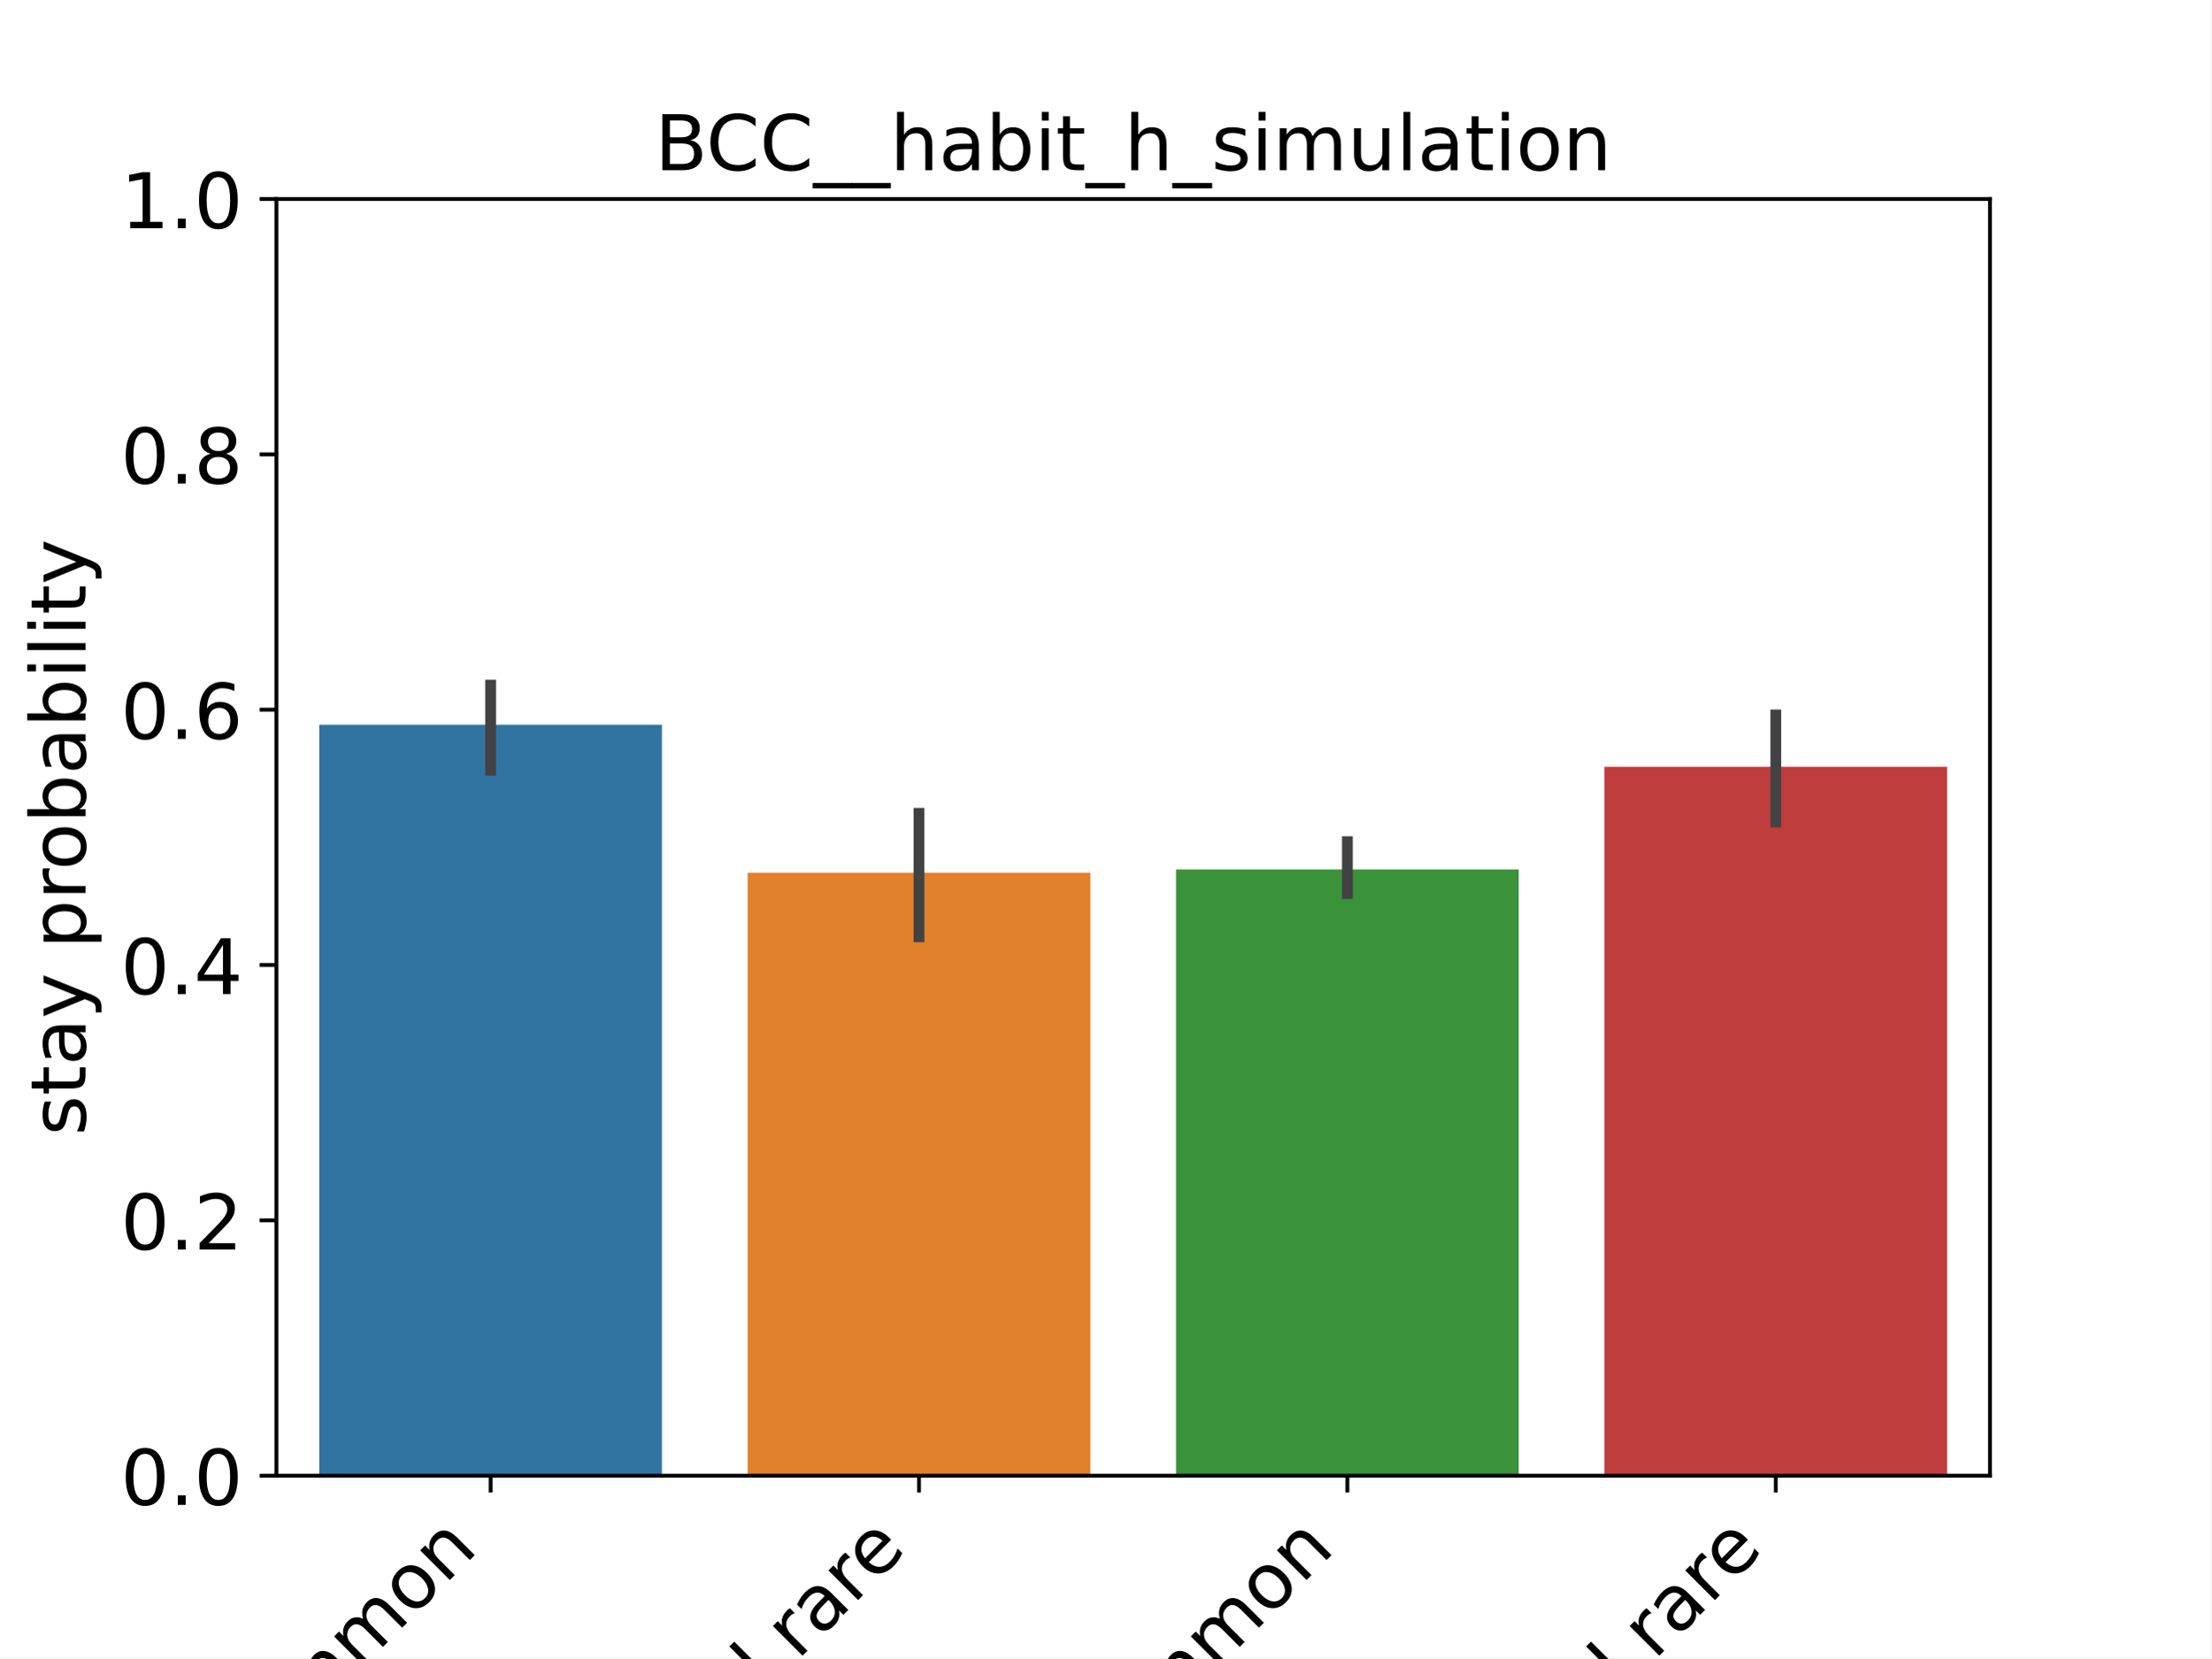
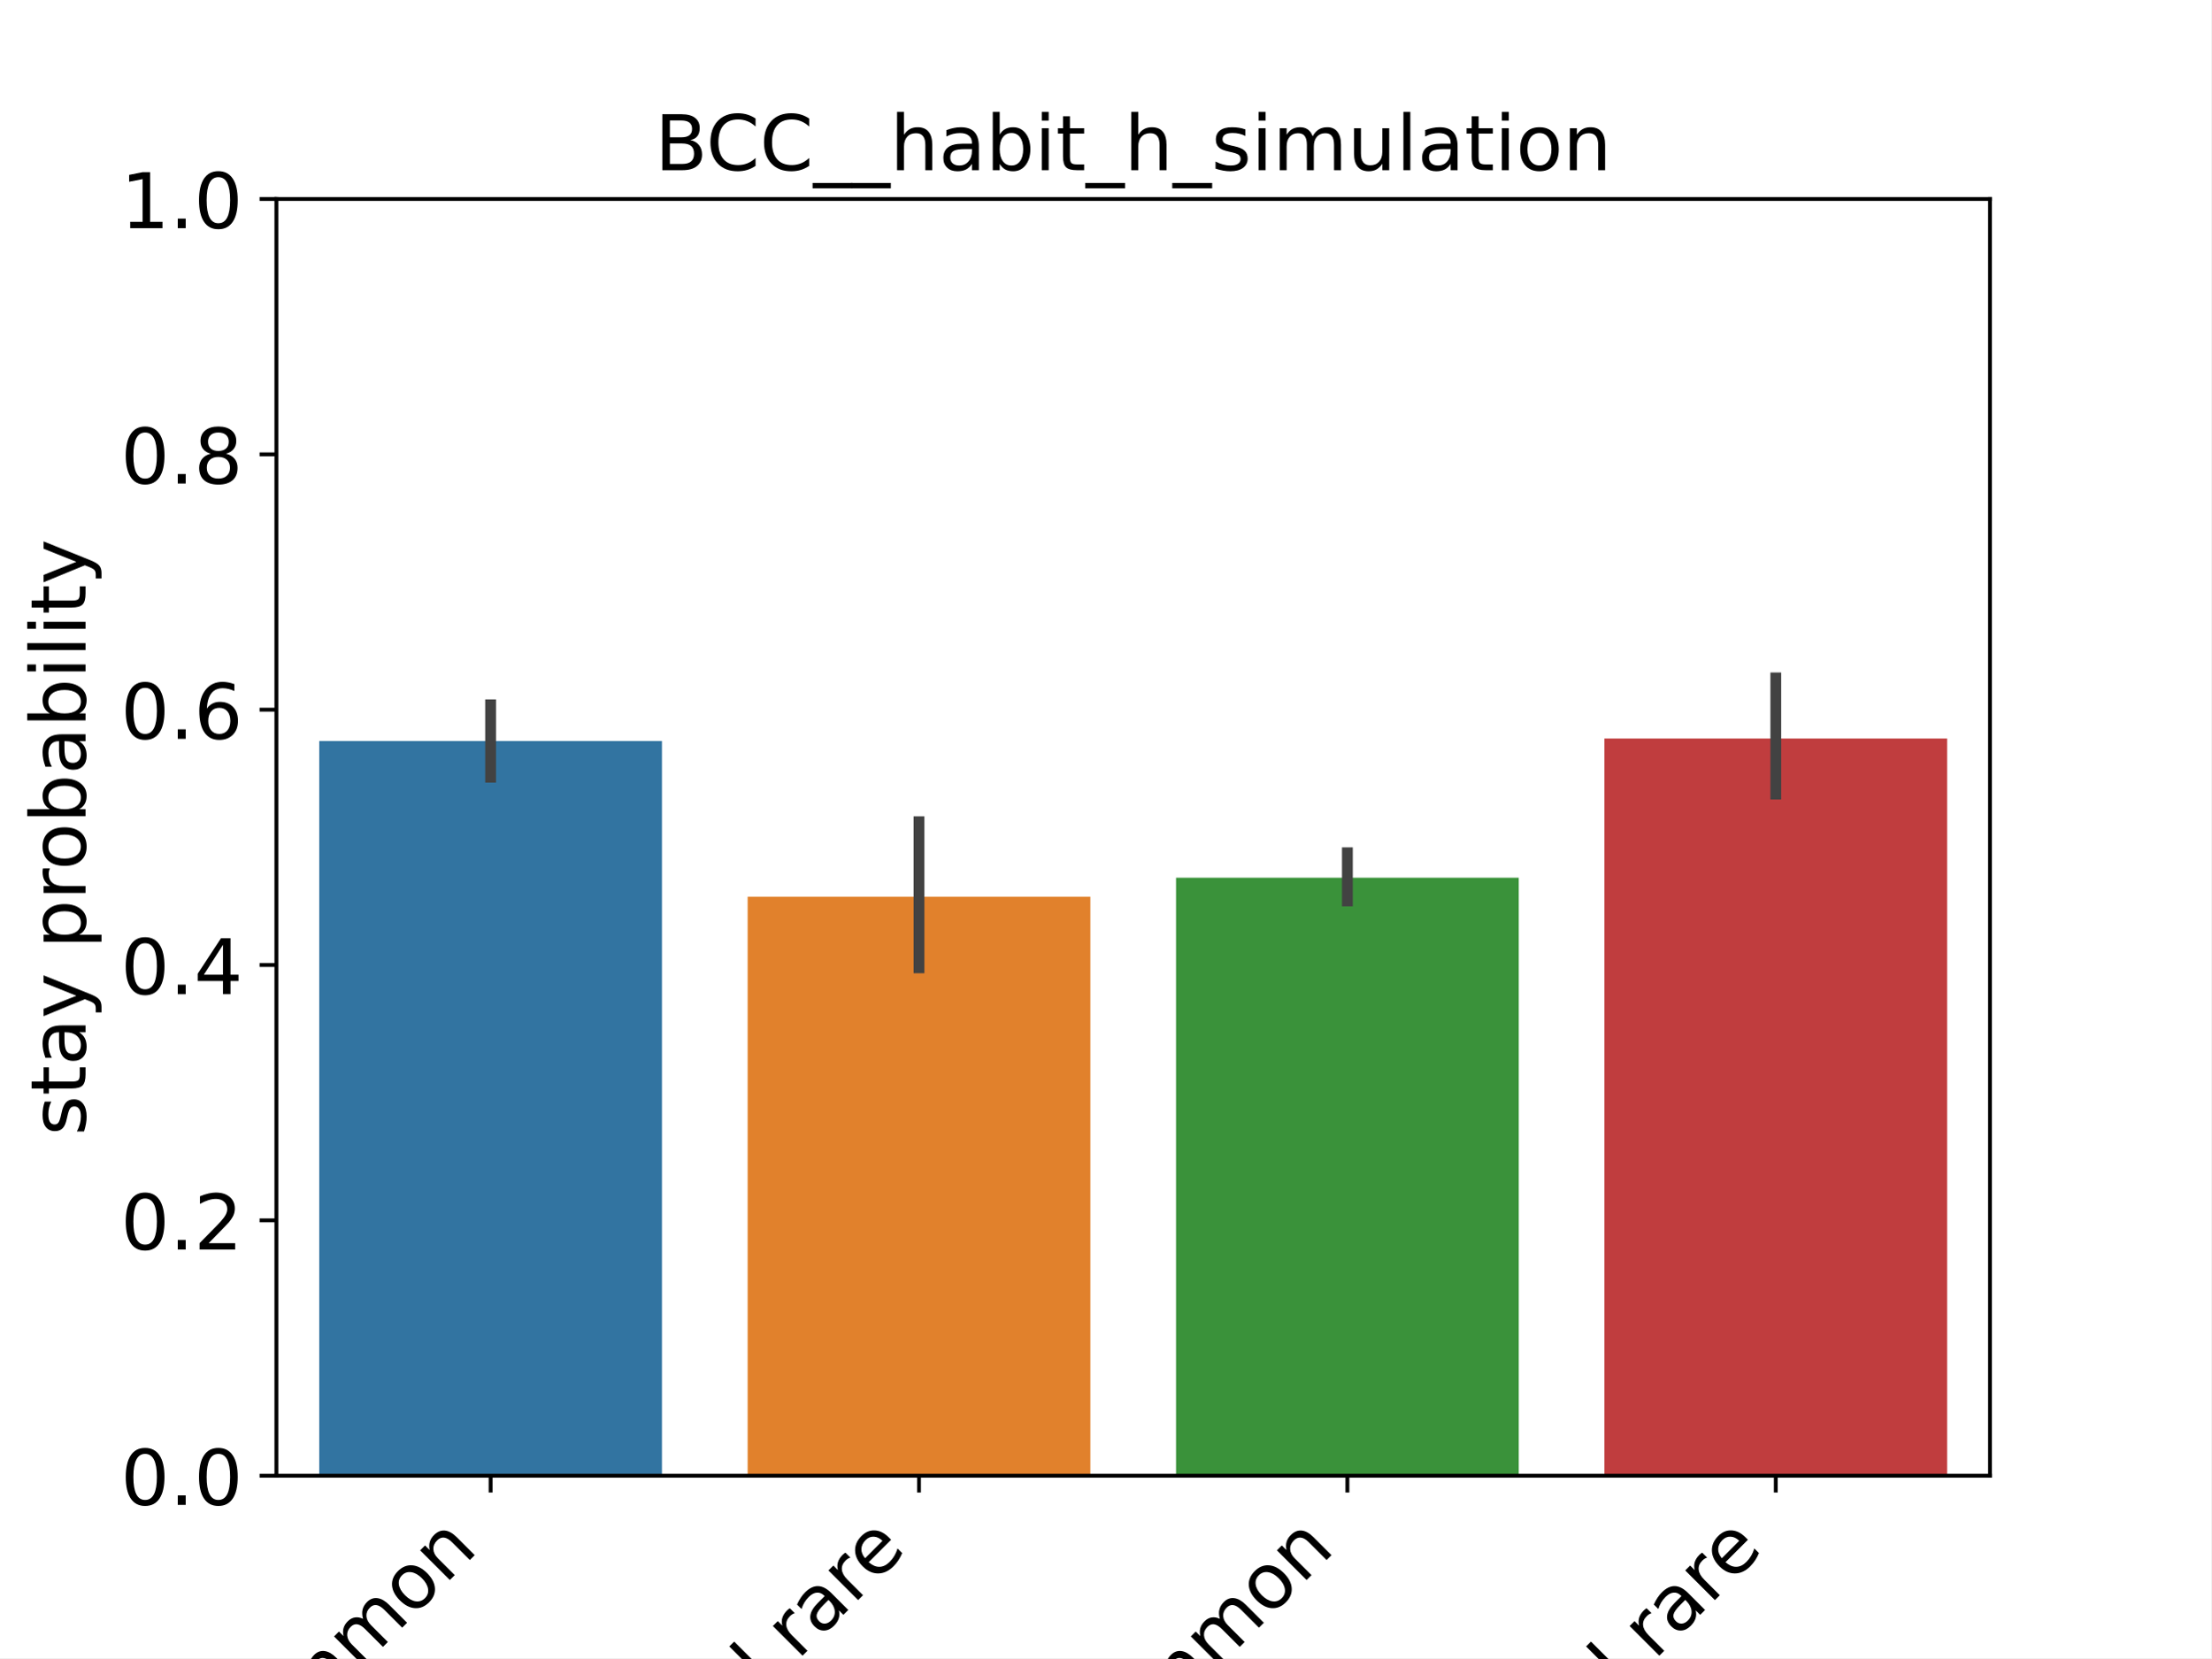
<svg xmlns="http://www.w3.org/2000/svg" xmlns:xlink="http://www.w3.org/1999/xlink" width="460.8pt" height="345.6pt" viewBox="0 0 460.8 345.6" version="1.1">
  <defs>
    <style type="text/css">*{stroke-linejoin: round; stroke-linecap: butt}</style>
  </defs>
  <g id="figure_1">
    <g id="patch_1">
      <path d="M 0 345.6  L 460.8 345.6  L 460.8 0  L 0 0  z " style="fill: #ffffff" />
    </g>
    <g id="axes_1">
      <g id="patch_2">
        <path d="M 57.6 307.584  L 414.72 307.584  L 414.72 41.472  L 57.6 41.472  z " style="fill: #ffffff" />
      </g>
      <g id="patch_3">
-         <path d="M 66.528 307.584  L 137.952 307.584  L 137.952 151.052  L 66.528 151.052  z " clip-path="url(#p08d28751ca)" style="fill: #3274a1" />
+         <path d="M 66.528 307.584  L 137.952 307.584  L 137.952 154.443  L 66.528 154.443  z " clip-path="url(#p4d0fed3a3c)" style="fill: #3274a1" />
      </g>
      <g id="patch_4">
-         <path d="M 155.808 307.584  L 227.232 307.584  L 227.232 181.902  L 155.808 181.902  z " clip-path="url(#p08d28751ca)" style="fill: #e1812c" />
+         <path d="M 155.808 307.584  L 227.232 307.584  L 227.232 186.911  L 155.808 186.911  z " clip-path="url(#p4d0fed3a3c)" style="fill: #e1812c" />
      </g>
      <g id="patch_5">
-         <path d="M 245.088 307.584  L 316.512 307.584  L 316.512 181.226  L 245.088 181.226  z " clip-path="url(#p08d28751ca)" style="fill: #3a923a" />
+         <path d="M 245.088 307.584  L 316.512 307.584  L 316.512 182.947  L 245.088 182.947  z " clip-path="url(#p4d0fed3a3c)" style="fill: #3a923a" />
      </g>
      <g id="patch_6">
-         <path d="M 334.368 307.584  L 405.792 307.584  L 405.792 159.833  L 334.368 159.833  z " clip-path="url(#p08d28751ca)" style="fill: #c03d3e" />
+         <path d="M 334.368 307.584  L 405.792 307.584  L 405.792 153.928  L 334.368 153.928  z " clip-path="url(#p4d0fed3a3c)" style="fill: #c03d3e" />
      </g>
      <g id="matplotlib.axis_1">
        <g id="xtick_1">
          <g id="line2d_1">
            <defs>
-               <path id="mb009201278" d="M 0 0  L 0 3.5  " style="stroke: #000000; stroke-width: 0.8" />
+               <path id="me517b88e59" d="M 0 0  L 0 3.5  " style="stroke: #000000; stroke-width: 0.8" />
            </defs>
            <g>
-               <use xlink:href="#mb009201278" x="102.24" y="307.584" style="stroke: #000000; stroke-width: 0.8" />
+               <use xlink:href="#me517b88e59" x="102.24" y="307.584" style="stroke: #000000; stroke-width: 0.8" />
            </g>
          </g>
          <g id="text_1">
            <g transform="translate(-6.307962 429.3757) rotate(-45) scale(0.16 -0.16)">
              <defs>
                <path id="DejaVuSans-72" d="M 2631 2963  Q 2534 3019 2420 3045  Q 2306 3072 2169 3072  Q 1681 3072 1420 2755  Q 1159 2438 1159 1844  L 1159 0  L 581 0  L 581 3500  L 1159 3500  L 1159 2956  Q 1341 3275 1631 3429  Q 1922 3584 2338 3584  Q 2397 3584 2469 3576  Q 2541 3569 2628 3553  L 2631 2963  z " transform="scale(0.015625)" />
                <path id="DejaVuSans-65" d="M 3597 1894  L 3597 1613  L 953 1613  Q 991 1019 1311 708  Q 1631 397 2203 397  Q 2534 397 2845 478  Q 3156 559 3463 722  L 3463 178  Q 3153 47 2828 -22  Q 2503 -91 2169 -91  Q 1331 -91 842 396  Q 353 884 353 1716  Q 353 2575 817 3079  Q 1281 3584 2069 3584  Q 2775 3584 3186 3129  Q 3597 2675 3597 1894  z M 3022 2063  Q 3016 2534 2758 2815  Q 2500 3097 2075 3097  Q 1594 3097 1305 2825  Q 1016 2553 972 2059  L 3022 2063  z " transform="scale(0.015625)" />
                <path id="DejaVuSans-77" d="M 269 3500  L 844 3500  L 1563 769  L 2278 3500  L 2956 3500  L 3675 769  L 4391 3500  L 4966 3500  L 4050 0  L 3372 0  L 2619 2869  L 1863 0  L 1184 0  L 269 3500  z " transform="scale(0.015625)" />
                <path id="DejaVuSans-61" d="M 2194 1759  Q 1497 1759 1228 1600  Q 959 1441 959 1056  Q 959 750 1161 570  Q 1363 391 1709 391  Q 2188 391 2477 730  Q 2766 1069 2766 1631  L 2766 1759  L 2194 1759  z M 3341 1997  L 3341 0  L 2766 0  L 2766 531  Q 2569 213 2275 61  Q 1981 -91 1556 -91  Q 1019 -91 701 211  Q 384 513 384 1019  Q 384 1609 779 1909  Q 1175 2209 1959 2209  L 2766 2209  L 2766 2266  Q 2766 2663 2505 2880  Q 2244 3097 1772 3097  Q 1472 3097 1187 3025  Q 903 2953 641 2809  L 641 3341  Q 956 3463 1253 3523  Q 1550 3584 1831 3584  Q 2591 3584 2966 3190  Q 3341 2797 3341 1997  z " transform="scale(0.015625)" />
                <path id="DejaVuSans-64" d="M 2906 2969  L 2906 4863  L 3481 4863  L 3481 0  L 2906 0  L 2906 525  Q 2725 213 2448 61  Q 2172 -91 1784 -91  Q 1150 -91 751 415  Q 353 922 353 1747  Q 353 2572 751 3078  Q 1150 3584 1784 3584  Q 2172 3584 2448 3432  Q 2725 3281 2906 2969  z M 947 1747  Q 947 1113 1208 752  Q 1469 391 1925 391  Q 2381 391 2643 752  Q 2906 1113 2906 1747  Q 2906 2381 2643 2742  Q 2381 3103 1925 3103  Q 1469 3103 1208 2742  Q 947 2381 947 1747  z " transform="scale(0.015625)" />
                <path id="DejaVuSans-20" transform="scale(0.015625)" />
                <path id="DejaVuSans-63" d="M 3122 3366  L 3122 2828  Q 2878 2963 2633 3030  Q 2388 3097 2138 3097  Q 1578 3097 1268 2742  Q 959 2388 959 1747  Q 959 1106 1268 751  Q 1578 397 2138 397  Q 2388 397 2633 464  Q 2878 531 3122 666  L 3122 134  Q 2881 22 2623 -34  Q 2366 -91 2075 -91  Q 1284 -91 818 406  Q 353 903 353 1747  Q 353 2603 823 3093  Q 1294 3584 2113 3584  Q 2378 3584 2631 3529  Q 2884 3475 3122 3366  z " transform="scale(0.015625)" />
                <path id="DejaVuSans-6f" d="M 1959 3097  Q 1497 3097 1228 2736  Q 959 2375 959 1747  Q 959 1119 1226 758  Q 1494 397 1959 397  Q 2419 397 2687 759  Q 2956 1122 2956 1747  Q 2956 2369 2687 2733  Q 2419 3097 1959 3097  z M 1959 3584  Q 2709 3584 3137 3096  Q 3566 2609 3566 1747  Q 3566 888 3137 398  Q 2709 -91 1959 -91  Q 1206 -91 779 398  Q 353 888 353 1747  Q 353 2609 779 3096  Q 1206 3584 1959 3584  z " transform="scale(0.015625)" />
                <path id="DejaVuSans-6d" d="M 3328 2828  Q 3544 3216 3844 3400  Q 4144 3584 4550 3584  Q 5097 3584 5394 3201  Q 5691 2819 5691 2113  L 5691 0  L 5113 0  L 5113 2094  Q 5113 2597 4934 2840  Q 4756 3084 4391 3084  Q 3944 3084 3684 2787  Q 3425 2491 3425 1978  L 3425 0  L 2847 0  L 2847 2094  Q 2847 2600 2669 2842  Q 2491 3084 2119 3084  Q 1678 3084 1418 2786  Q 1159 2488 1159 1978  L 1159 0  L 581 0  L 581 3500  L 1159 3500  L 1159 2956  Q 1356 3278 1631 3431  Q 1906 3584 2284 3584  Q 2666 3584 2933 3390  Q 3200 3197 3328 2828  z " transform="scale(0.015625)" />
                <path id="DejaVuSans-6e" d="M 3513 2113  L 3513 0  L 2938 0  L 2938 2094  Q 2938 2591 2744 2837  Q 2550 3084 2163 3084  Q 1697 3084 1428 2787  Q 1159 2491 1159 1978  L 1159 0  L 581 0  L 581 3500  L 1159 3500  L 1159 2956  Q 1366 3272 1645 3428  Q 1925 3584 2291 3584  Q 2894 3584 3203 3211  Q 3513 2838 3513 2113  z " transform="scale(0.015625)" />
              </defs>
              <use xlink:href="#DejaVuSans-72" />
              <use xlink:href="#DejaVuSans-65" x="38.863" />
              <use xlink:href="#DejaVuSans-77" x="100.387" />
              <use xlink:href="#DejaVuSans-61" x="182.174" />
              <use xlink:href="#DejaVuSans-72" x="243.453" />
              <use xlink:href="#DejaVuSans-64" x="282.816" />
              <use xlink:href="#DejaVuSans-65" x="346.293" />
              <use xlink:href="#DejaVuSans-64" x="407.816" />
              <use xlink:href="#DejaVuSans-20" x="471.293" />
              <use xlink:href="#DejaVuSans-63" x="503.08" />
              <use xlink:href="#DejaVuSans-6f" x="558.061" />
              <use xlink:href="#DejaVuSans-6d" x="619.242" />
              <use xlink:href="#DejaVuSans-6d" x="716.654" />
              <use xlink:href="#DejaVuSans-6f" x="814.066" />
              <use xlink:href="#DejaVuSans-6e" x="875.248" />
            </g>
          </g>
        </g>
        <g id="xtick_2">
          <g id="line2d_2">
            <g>
-               <use xlink:href="#mb009201278" x="191.52" y="307.584" style="stroke: #000000; stroke-width: 0.8" />
+               <use xlink:href="#me517b88e59" x="191.52" y="307.584" style="stroke: #000000; stroke-width: 0.8" />
            </g>
          </g>
          <g id="text_2">
            <g transform="translate(109.3065 403.0413) rotate(-45) scale(0.16 -0.16)">
              <use xlink:href="#DejaVuSans-72" />
              <use xlink:href="#DejaVuSans-65" x="38.863" />
              <use xlink:href="#DejaVuSans-77" x="100.387" />
              <use xlink:href="#DejaVuSans-61" x="182.174" />
              <use xlink:href="#DejaVuSans-72" x="243.453" />
              <use xlink:href="#DejaVuSans-64" x="282.816" />
              <use xlink:href="#DejaVuSans-65" x="346.293" />
              <use xlink:href="#DejaVuSans-64" x="407.816" />
              <use xlink:href="#DejaVuSans-20" x="471.293" />
              <use xlink:href="#DejaVuSans-72" x="503.08" />
              <use xlink:href="#DejaVuSans-61" x="544.193" />
              <use xlink:href="#DejaVuSans-72" x="605.473" />
              <use xlink:href="#DejaVuSans-65" x="644.336" />
            </g>
          </g>
        </g>
        <g id="xtick_3">
          <g id="line2d_3">
            <g>
-               <use xlink:href="#mb009201278" x="280.8" y="307.584" style="stroke: #000000; stroke-width: 0.8" />
+               <use xlink:href="#me517b88e59" x="280.8" y="307.584" style="stroke: #000000; stroke-width: 0.8" />
            </g>
          </g>
          <g id="text_3">
            <g transform="translate(157.9119 443.7158) rotate(-45) scale(0.16 -0.16)">
              <defs>
                <path id="DejaVuSans-75" d="M 544 1381  L 544 3500  L 1119 3500  L 1119 1403  Q 1119 906 1312 657  Q 1506 409 1894 409  Q 2359 409 2629 706  Q 2900 1003 2900 1516  L 2900 3500  L 3475 3500  L 3475 0  L 2900 0  L 2900 538  Q 2691 219 2414 64  Q 2138 -91 1772 -91  Q 1169 -91 856 284  Q 544 659 544 1381  z M 1991 3584  L 1991 3584  z " transform="scale(0.015625)" />
              </defs>
              <use xlink:href="#DejaVuSans-75" />
              <use xlink:href="#DejaVuSans-6e" x="63.379" />
              <use xlink:href="#DejaVuSans-72" x="126.758" />
              <use xlink:href="#DejaVuSans-65" x="165.621" />
              <use xlink:href="#DejaVuSans-77" x="227.145" />
              <use xlink:href="#DejaVuSans-61" x="308.932" />
              <use xlink:href="#DejaVuSans-72" x="370.211" />
              <use xlink:href="#DejaVuSans-64" x="409.574" />
              <use xlink:href="#DejaVuSans-65" x="473.051" />
              <use xlink:href="#DejaVuSans-64" x="534.574" />
              <use xlink:href="#DejaVuSans-20" x="598.051" />
              <use xlink:href="#DejaVuSans-63" x="629.838" />
              <use xlink:href="#DejaVuSans-6f" x="684.818" />
              <use xlink:href="#DejaVuSans-6d" x="746" />
              <use xlink:href="#DejaVuSans-6d" x="843.412" />
              <use xlink:href="#DejaVuSans-6f" x="940.824" />
              <use xlink:href="#DejaVuSans-6e" x="1002.006" />
            </g>
          </g>
        </g>
        <g id="xtick_4">
          <g id="line2d_4">
            <g>
-               <use xlink:href="#mb009201278" x="370.08" y="307.584" style="stroke: #000000; stroke-width: 0.8" />
+               <use xlink:href="#me517b88e59" x="370.08" y="307.584" style="stroke: #000000; stroke-width: 0.8" />
            </g>
          </g>
          <g id="text_4">
            <g transform="translate(273.5263 417.3814) rotate(-45) scale(0.16 -0.16)">
              <use xlink:href="#DejaVuSans-75" />
              <use xlink:href="#DejaVuSans-6e" x="63.379" />
              <use xlink:href="#DejaVuSans-72" x="126.758" />
              <use xlink:href="#DejaVuSans-65" x="165.621" />
              <use xlink:href="#DejaVuSans-77" x="227.145" />
              <use xlink:href="#DejaVuSans-61" x="308.932" />
              <use xlink:href="#DejaVuSans-72" x="370.211" />
              <use xlink:href="#DejaVuSans-64" x="409.574" />
              <use xlink:href="#DejaVuSans-65" x="473.051" />
              <use xlink:href="#DejaVuSans-64" x="534.574" />
              <use xlink:href="#DejaVuSans-20" x="598.051" />
              <use xlink:href="#DejaVuSans-72" x="629.838" />
              <use xlink:href="#DejaVuSans-61" x="670.951" />
              <use xlink:href="#DejaVuSans-72" x="732.23" />
              <use xlink:href="#DejaVuSans-65" x="771.094" />
            </g>
          </g>
        </g>
      </g>
      <g id="matplotlib.axis_2">
        <g id="ytick_1">
          <g id="line2d_5">
            <defs>
-               <path id="m5c373f8832" d="M 0 0  L -3.5 0  " style="stroke: #000000; stroke-width: 0.8" />
+               <path id="mad92b6570a" d="M 0 0  L -3.5 0  " style="stroke: #000000; stroke-width: 0.8" />
            </defs>
            <g>
-               <use xlink:href="#m5c373f8832" x="57.6" y="307.584" style="stroke: #000000; stroke-width: 0.8" />
+               <use xlink:href="#mad92b6570a" x="57.6" y="307.584" style="stroke: #000000; stroke-width: 0.8" />
            </g>
          </g>
          <g id="text_5">
            <g transform="translate(25.155 313.6628) scale(0.16 -0.16)">
              <defs>
                <path id="DejaVuSans-30" d="M 2034 4250  Q 1547 4250 1301 3770  Q 1056 3291 1056 2328  Q 1056 1369 1301 889  Q 1547 409 2034 409  Q 2525 409 2770 889  Q 3016 1369 3016 2328  Q 3016 3291 2770 3770  Q 2525 4250 2034 4250  z M 2034 4750  Q 2819 4750 3233 4129  Q 3647 3509 3647 2328  Q 3647 1150 3233 529  Q 2819 -91 2034 -91  Q 1250 -91 836 529  Q 422 1150 422 2328  Q 422 3509 836 4129  Q 1250 4750 2034 4750  z " transform="scale(0.015625)" />
                <path id="DejaVuSans-2e" d="M 684 794  L 1344 794  L 1344 0  L 684 0  L 684 794  z " transform="scale(0.015625)" />
              </defs>
              <use xlink:href="#DejaVuSans-30" />
              <use xlink:href="#DejaVuSans-2e" x="63.623" />
              <use xlink:href="#DejaVuSans-30" x="95.41" />
            </g>
          </g>
        </g>
        <g id="ytick_2">
          <g id="line2d_6">
            <g>
-               <use xlink:href="#m5c373f8832" x="57.6" y="254.362" style="stroke: #000000; stroke-width: 0.8" />
+               <use xlink:href="#mad92b6570a" x="57.6" y="254.362" style="stroke: #000000; stroke-width: 0.8" />
            </g>
          </g>
          <g id="text_6">
            <g transform="translate(25.155 260.4403) scale(0.16 -0.16)">
              <defs>
                <path id="DejaVuSans-32" d="M 1228 531  L 3431 531  L 3431 0  L 469 0  L 469 531  Q 828 903 1448 1529  Q 2069 2156 2228 2338  Q 2531 2678 2651 2914  Q 2772 3150 2772 3378  Q 2772 3750 2511 3984  Q 2250 4219 1831 4219  Q 1534 4219 1204 4116  Q 875 4013 500 3803  L 500 4441  Q 881 4594 1212 4672  Q 1544 4750 1819 4750  Q 2544 4750 2975 4387  Q 3406 4025 3406 3419  Q 3406 3131 3298 2873  Q 3191 2616 2906 2266  Q 2828 2175 2409 1742  Q 1991 1309 1228 531  z " transform="scale(0.015625)" />
              </defs>
              <use xlink:href="#DejaVuSans-30" />
              <use xlink:href="#DejaVuSans-2e" x="63.623" />
              <use xlink:href="#DejaVuSans-32" x="95.41" />
            </g>
          </g>
        </g>
        <g id="ytick_3">
          <g id="line2d_7">
            <g>
-               <use xlink:href="#m5c373f8832" x="57.6" y="201.139" style="stroke: #000000; stroke-width: 0.8" />
+               <use xlink:href="#mad92b6570a" x="57.6" y="201.139" style="stroke: #000000; stroke-width: 0.8" />
            </g>
          </g>
          <g id="text_7">
            <g transform="translate(25.155 207.2179) scale(0.16 -0.16)">
              <defs>
                <path id="DejaVuSans-34" d="M 2419 4116  L 825 1625  L 2419 1625  L 2419 4116  z M 2253 4666  L 3047 4666  L 3047 1625  L 3713 1625  L 3713 1100  L 3047 1100  L 3047 0  L 2419 0  L 2419 1100  L 313 1100  L 313 1709  L 2253 4666  z " transform="scale(0.015625)" />
              </defs>
              <use xlink:href="#DejaVuSans-30" />
              <use xlink:href="#DejaVuSans-2e" x="63.623" />
              <use xlink:href="#DejaVuSans-34" x="95.41" />
            </g>
          </g>
        </g>
        <g id="ytick_4">
          <g id="line2d_8">
            <g>
-               <use xlink:href="#m5c373f8832" x="57.6" y="147.917" style="stroke: #000000; stroke-width: 0.8" />
+               <use xlink:href="#mad92b6570a" x="57.6" y="147.917" style="stroke: #000000; stroke-width: 0.8" />
            </g>
          </g>
          <g id="text_8">
            <g transform="translate(25.155 153.9955) scale(0.16 -0.16)">
              <defs>
                <path id="DejaVuSans-36" d="M 2113 2584  Q 1688 2584 1439 2293  Q 1191 2003 1191 1497  Q 1191 994 1439 701  Q 1688 409 2113 409  Q 2538 409 2786 701  Q 3034 994 3034 1497  Q 3034 2003 2786 2293  Q 2538 2584 2113 2584  z M 3366 4563  L 3366 3988  Q 3128 4100 2886 4159  Q 2644 4219 2406 4219  Q 1781 4219 1451 3797  Q 1122 3375 1075 2522  Q 1259 2794 1537 2939  Q 1816 3084 2150 3084  Q 2853 3084 3261 2657  Q 3669 2231 3669 1497  Q 3669 778 3244 343  Q 2819 -91 2113 -91  Q 1303 -91 875 529  Q 447 1150 447 2328  Q 447 3434 972 4092  Q 1497 4750 2381 4750  Q 2619 4750 2861 4703  Q 3103 4656 3366 4563  z " transform="scale(0.015625)" />
              </defs>
              <use xlink:href="#DejaVuSans-30" />
              <use xlink:href="#DejaVuSans-2e" x="63.623" />
              <use xlink:href="#DejaVuSans-36" x="95.41" />
            </g>
          </g>
        </g>
        <g id="ytick_5">
          <g id="line2d_9">
            <g>
-               <use xlink:href="#m5c373f8832" x="57.6" y="94.694" style="stroke: #000000; stroke-width: 0.8" />
+               <use xlink:href="#mad92b6570a" x="57.6" y="94.694" style="stroke: #000000; stroke-width: 0.8" />
            </g>
          </g>
          <g id="text_9">
            <g transform="translate(25.155 100.7731) scale(0.16 -0.16)">
              <defs>
                <path id="DejaVuSans-38" d="M 2034 2216  Q 1584 2216 1326 1975  Q 1069 1734 1069 1313  Q 1069 891 1326 650  Q 1584 409 2034 409  Q 2484 409 2743 651  Q 3003 894 3003 1313  Q 3003 1734 2745 1975  Q 2488 2216 2034 2216  z M 1403 2484  Q 997 2584 770 2862  Q 544 3141 544 3541  Q 544 4100 942 4425  Q 1341 4750 2034 4750  Q 2731 4750 3128 4425  Q 3525 4100 3525 3541  Q 3525 3141 3298 2862  Q 3072 2584 2669 2484  Q 3125 2378 3379 2068  Q 3634 1759 3634 1313  Q 3634 634 3220 271  Q 2806 -91 2034 -91  Q 1263 -91 848 271  Q 434 634 434 1313  Q 434 1759 690 2068  Q 947 2378 1403 2484  z M 1172 3481  Q 1172 3119 1398 2916  Q 1625 2713 2034 2713  Q 2441 2713 2670 2916  Q 2900 3119 2900 3481  Q 2900 3844 2670 4047  Q 2441 4250 2034 4250  Q 1625 4250 1398 4047  Q 1172 3844 1172 3481  z " transform="scale(0.015625)" />
              </defs>
              <use xlink:href="#DejaVuSans-30" />
              <use xlink:href="#DejaVuSans-2e" x="63.623" />
              <use xlink:href="#DejaVuSans-38" x="95.41" />
            </g>
          </g>
        </g>
        <g id="ytick_6">
          <g id="line2d_10">
            <g>
-               <use xlink:href="#m5c373f8832" x="57.6" y="41.472" style="stroke: #000000; stroke-width: 0.8" />
+               <use xlink:href="#mad92b6570a" x="57.6" y="41.472" style="stroke: #000000; stroke-width: 0.8" />
            </g>
          </g>
          <g id="text_10">
            <g transform="translate(25.155 47.55075) scale(0.16 -0.16)">
              <defs>
                <path id="DejaVuSans-31" d="M 794 531  L 1825 531  L 1825 4091  L 703 3866  L 703 4441  L 1819 4666  L 2450 4666  L 2450 531  L 3481 531  L 3481 0  L 794 0  L 794 531  z " transform="scale(0.015625)" />
              </defs>
              <use xlink:href="#DejaVuSans-31" />
              <use xlink:href="#DejaVuSans-2e" x="63.623" />
              <use xlink:href="#DejaVuSans-30" x="95.41" />
            </g>
          </g>
        </g>
        <g id="text_11">
          <g transform="translate(17.8275 236.693) rotate(-90) scale(0.16 -0.16)">
            <defs>
              <path id="DejaVuSans-73" d="M 2834 3397  L 2834 2853  Q 2591 2978 2328 3040  Q 2066 3103 1784 3103  Q 1356 3103 1142 2972  Q 928 2841 928 2578  Q 928 2378 1081 2264  Q 1234 2150 1697 2047  L 1894 2003  Q 2506 1872 2764 1633  Q 3022 1394 3022 966  Q 3022 478 2636 193  Q 2250 -91 1575 -91  Q 1294 -91 989 -36  Q 684 19 347 128  L 347 722  Q 666 556 975 473  Q 1284 391 1588 391  Q 1994 391 2212 530  Q 2431 669 2431 922  Q 2431 1156 2273 1281  Q 2116 1406 1581 1522  L 1381 1569  Q 847 1681 609 1914  Q 372 2147 372 2553  Q 372 3047 722 3315  Q 1072 3584 1716 3584  Q 2034 3584 2315 3537  Q 2597 3491 2834 3397  z " transform="scale(0.015625)" />
              <path id="DejaVuSans-74" d="M 1172 4494  L 1172 3500  L 2356 3500  L 2356 3053  L 1172 3053  L 1172 1153  Q 1172 725 1289 603  Q 1406 481 1766 481  L 2356 481  L 2356 0  L 1766 0  Q 1100 0 847 248  Q 594 497 594 1153  L 594 3053  L 172 3053  L 172 3500  L 594 3500  L 594 4494  L 1172 4494  z " transform="scale(0.015625)" />
              <path id="DejaVuSans-79" d="M 2059 -325  Q 1816 -950 1584 -1140  Q 1353 -1331 966 -1331  L 506 -1331  L 506 -850  L 844 -850  Q 1081 -850 1212 -737  Q 1344 -625 1503 -206  L 1606 56  L 191 3500  L 800 3500  L 1894 763  L 2988 3500  L 3597 3500  L 2059 -325  z " transform="scale(0.015625)" />
              <path id="DejaVuSans-70" d="M 1159 525  L 1159 -1331  L 581 -1331  L 581 3500  L 1159 3500  L 1159 2969  Q 1341 3281 1617 3432  Q 1894 3584 2278 3584  Q 2916 3584 3314 3078  Q 3713 2572 3713 1747  Q 3713 922 3314 415  Q 2916 -91 2278 -91  Q 1894 -91 1617 61  Q 1341 213 1159 525  z M 3116 1747  Q 3116 2381 2855 2742  Q 2594 3103 2138 3103  Q 1681 3103 1420 2742  Q 1159 2381 1159 1747  Q 1159 1113 1420 752  Q 1681 391 2138 391  Q 2594 391 2855 752  Q 3116 1113 3116 1747  z " transform="scale(0.015625)" />
              <path id="DejaVuSans-62" d="M 3116 1747  Q 3116 2381 2855 2742  Q 2594 3103 2138 3103  Q 1681 3103 1420 2742  Q 1159 2381 1159 1747  Q 1159 1113 1420 752  Q 1681 391 2138 391  Q 2594 391 2855 752  Q 3116 1113 3116 1747  z M 1159 2969  Q 1341 3281 1617 3432  Q 1894 3584 2278 3584  Q 2916 3584 3314 3078  Q 3713 2572 3713 1747  Q 3713 922 3314 415  Q 2916 -91 2278 -91  Q 1894 -91 1617 61  Q 1341 213 1159 525  L 1159 0  L 581 0  L 581 4863  L 1159 4863  L 1159 2969  z " transform="scale(0.015625)" />
              <path id="DejaVuSans-69" d="M 603 3500  L 1178 3500  L 1178 0  L 603 0  L 603 3500  z M 603 4863  L 1178 4863  L 1178 4134  L 603 4134  L 603 4863  z " transform="scale(0.015625)" />
              <path id="DejaVuSans-6c" d="M 603 4863  L 1178 4863  L 1178 0  L 603 0  L 603 4863  z " transform="scale(0.015625)" />
            </defs>
            <use xlink:href="#DejaVuSans-73" />
            <use xlink:href="#DejaVuSans-74" x="52.1" />
            <use xlink:href="#DejaVuSans-61" x="91.309" />
            <use xlink:href="#DejaVuSans-79" x="152.588" />
            <use xlink:href="#DejaVuSans-20" x="211.768" />
            <use xlink:href="#DejaVuSans-70" x="243.555" />
            <use xlink:href="#DejaVuSans-72" x="307.031" />
            <use xlink:href="#DejaVuSans-6f" x="345.895" />
            <use xlink:href="#DejaVuSans-62" x="407.076" />
            <use xlink:href="#DejaVuSans-61" x="470.553" />
            <use xlink:href="#DejaVuSans-62" x="531.832" />
            <use xlink:href="#DejaVuSans-69" x="595.309" />
            <use xlink:href="#DejaVuSans-6c" x="623.092" />
            <use xlink:href="#DejaVuSans-69" x="650.875" />
            <use xlink:href="#DejaVuSans-74" x="678.658" />
            <use xlink:href="#DejaVuSans-79" x="717.867" />
          </g>
        </g>
      </g>
      <g id="line2d_11">
-         <path d="M 102.24 160.56  L 102.24 142.789  " clip-path="url(#p08d28751ca)" style="fill: none; stroke: #424242; stroke-width: 2.25; stroke-linecap: square" />
+         <path d="M 102.24 162.001  L 102.24 146.898  " clip-path="url(#p4d0fed3a3c)" style="fill: none; stroke: #424242; stroke-width: 2.25; stroke-linecap: square" />
      </g>
      <g id="line2d_12">
-         <path d="M 191.52 195.257  L 191.52 169.521  " clip-path="url(#p08d28751ca)" style="fill: none; stroke: #424242; stroke-width: 2.25; stroke-linecap: square" />
+         <path d="M 191.52 201.723  L 191.52 171.283  " clip-path="url(#p4d0fed3a3c)" style="fill: none; stroke: #424242; stroke-width: 2.25; stroke-linecap: square" />
      </g>
      <g id="line2d_13">
-         <path d="M 280.8 186.244  L 280.8 175.427  " clip-path="url(#p08d28751ca)" style="fill: none; stroke: #424242; stroke-width: 2.25; stroke-linecap: square" />
+         <path d="M 280.8 187.785  L 280.8 177.735  " clip-path="url(#p4d0fed3a3c)" style="fill: none; stroke: #424242; stroke-width: 2.25; stroke-linecap: square" />
      </g>
      <g id="line2d_14">
-         <path d="M 370.08 171.324  L 370.08 149.014  " clip-path="url(#p08d28751ca)" style="fill: none; stroke: #424242; stroke-width: 2.25; stroke-linecap: square" />
+         <path d="M 370.08 165.508  L 370.08 141.289  " clip-path="url(#p4d0fed3a3c)" style="fill: none; stroke: #424242; stroke-width: 2.25; stroke-linecap: square" />
      </g>
      <g id="patch_7">
        <path d="M 57.6 307.584  L 57.6 41.472  " style="fill: none; stroke: #000000; stroke-width: 0.8; stroke-linejoin: miter; stroke-linecap: square" />
      </g>
      <g id="patch_8">
        <path d="M 414.72 307.584  L 414.72 41.472  " style="fill: none; stroke: #000000; stroke-width: 0.8; stroke-linejoin: miter; stroke-linecap: square" />
      </g>
      <g id="patch_9">
        <path d="M 57.6 307.584  L 414.72 307.584  " style="fill: none; stroke: #000000; stroke-width: 0.8; stroke-linejoin: miter; stroke-linecap: square" />
      </g>
      <g id="patch_10">
        <path d="M 57.6 41.472  L 414.72 41.472  " style="fill: none; stroke: #000000; stroke-width: 0.8; stroke-linejoin: miter; stroke-linecap: square" />
      </g>
      <g id="text_12">
        <g transform="translate(136.4575 35.472) scale(0.16 -0.16)">
          <defs>
            <path id="DejaVuSans-42" d="M 1259 2228  L 1259 519  L 2272 519  Q 2781 519 3026 730  Q 3272 941 3272 1375  Q 3272 1813 3026 2020  Q 2781 2228 2272 2228  L 1259 2228  z M 1259 4147  L 1259 2741  L 2194 2741  Q 2656 2741 2882 2914  Q 3109 3088 3109 3444  Q 3109 3797 2882 3972  Q 2656 4147 2194 4147  L 1259 4147  z M 628 4666  L 2241 4666  Q 2963 4666 3353 4366  Q 3744 4066 3744 3513  Q 3744 3084 3544 2831  Q 3344 2578 2956 2516  Q 3422 2416 3680 2098  Q 3938 1781 3938 1306  Q 3938 681 3513 340  Q 3088 0 2303 0  L 628 0  L 628 4666  z " transform="scale(0.015625)" />
            <path id="DejaVuSans-43" d="M 4122 4306  L 4122 3641  Q 3803 3938 3442 4084  Q 3081 4231 2675 4231  Q 1875 4231 1450 3742  Q 1025 3253 1025 2328  Q 1025 1406 1450 917  Q 1875 428 2675 428  Q 3081 428 3442 575  Q 3803 722 4122 1019  L 4122 359  Q 3791 134 3420 21  Q 3050 -91 2638 -91  Q 1578 -91 968 557  Q 359 1206 359 2328  Q 359 3453 968 4101  Q 1578 4750 2638 4750  Q 3056 4750 3426 4639  Q 3797 4528 4122 4306  z " transform="scale(0.015625)" />
            <path id="DejaVuSans-5f" d="M 3263 -1063  L 3263 -1509  L -63 -1509  L -63 -1063  L 3263 -1063  z " transform="scale(0.015625)" />
            <path id="DejaVuSans-68" d="M 3513 2113  L 3513 0  L 2938 0  L 2938 2094  Q 2938 2591 2744 2837  Q 2550 3084 2163 3084  Q 1697 3084 1428 2787  Q 1159 2491 1159 1978  L 1159 0  L 581 0  L 581 4863  L 1159 4863  L 1159 2956  Q 1366 3272 1645 3428  Q 1925 3584 2291 3584  Q 2894 3584 3203 3211  Q 3513 2838 3513 2113  z " transform="scale(0.015625)" />
          </defs>
          <use xlink:href="#DejaVuSans-42" />
          <use xlink:href="#DejaVuSans-43" x="66.854" />
          <use xlink:href="#DejaVuSans-43" x="136.678" />
          <use xlink:href="#DejaVuSans-5f" x="206.502" />
          <use xlink:href="#DejaVuSans-5f" x="256.502" />
          <use xlink:href="#DejaVuSans-68" x="306.502" />
          <use xlink:href="#DejaVuSans-61" x="369.881" />
          <use xlink:href="#DejaVuSans-62" x="431.16" />
          <use xlink:href="#DejaVuSans-69" x="494.637" />
          <use xlink:href="#DejaVuSans-74" x="522.42" />
          <use xlink:href="#DejaVuSans-5f" x="561.629" />
          <use xlink:href="#DejaVuSans-68" x="611.629" />
          <use xlink:href="#DejaVuSans-5f" x="675.008" />
          <use xlink:href="#DejaVuSans-73" x="725.008" />
          <use xlink:href="#DejaVuSans-69" x="777.107" />
          <use xlink:href="#DejaVuSans-6d" x="804.891" />
          <use xlink:href="#DejaVuSans-75" x="902.303" />
          <use xlink:href="#DejaVuSans-6c" x="965.682" />
          <use xlink:href="#DejaVuSans-61" x="993.465" />
          <use xlink:href="#DejaVuSans-74" x="1054.744" />
          <use xlink:href="#DejaVuSans-69" x="1093.953" />
          <use xlink:href="#DejaVuSans-6f" x="1121.736" />
          <use xlink:href="#DejaVuSans-6e" x="1182.918" />
        </g>
      </g>
    </g>
  </g>
  <defs>
-     <clipPath id="p08d28751ca">
+     <clipPath id="p4d0fed3a3c">
      <rect x="57.6" y="41.472" width="357.12" height="266.112" />
    </clipPath>
  </defs>
</svg>
